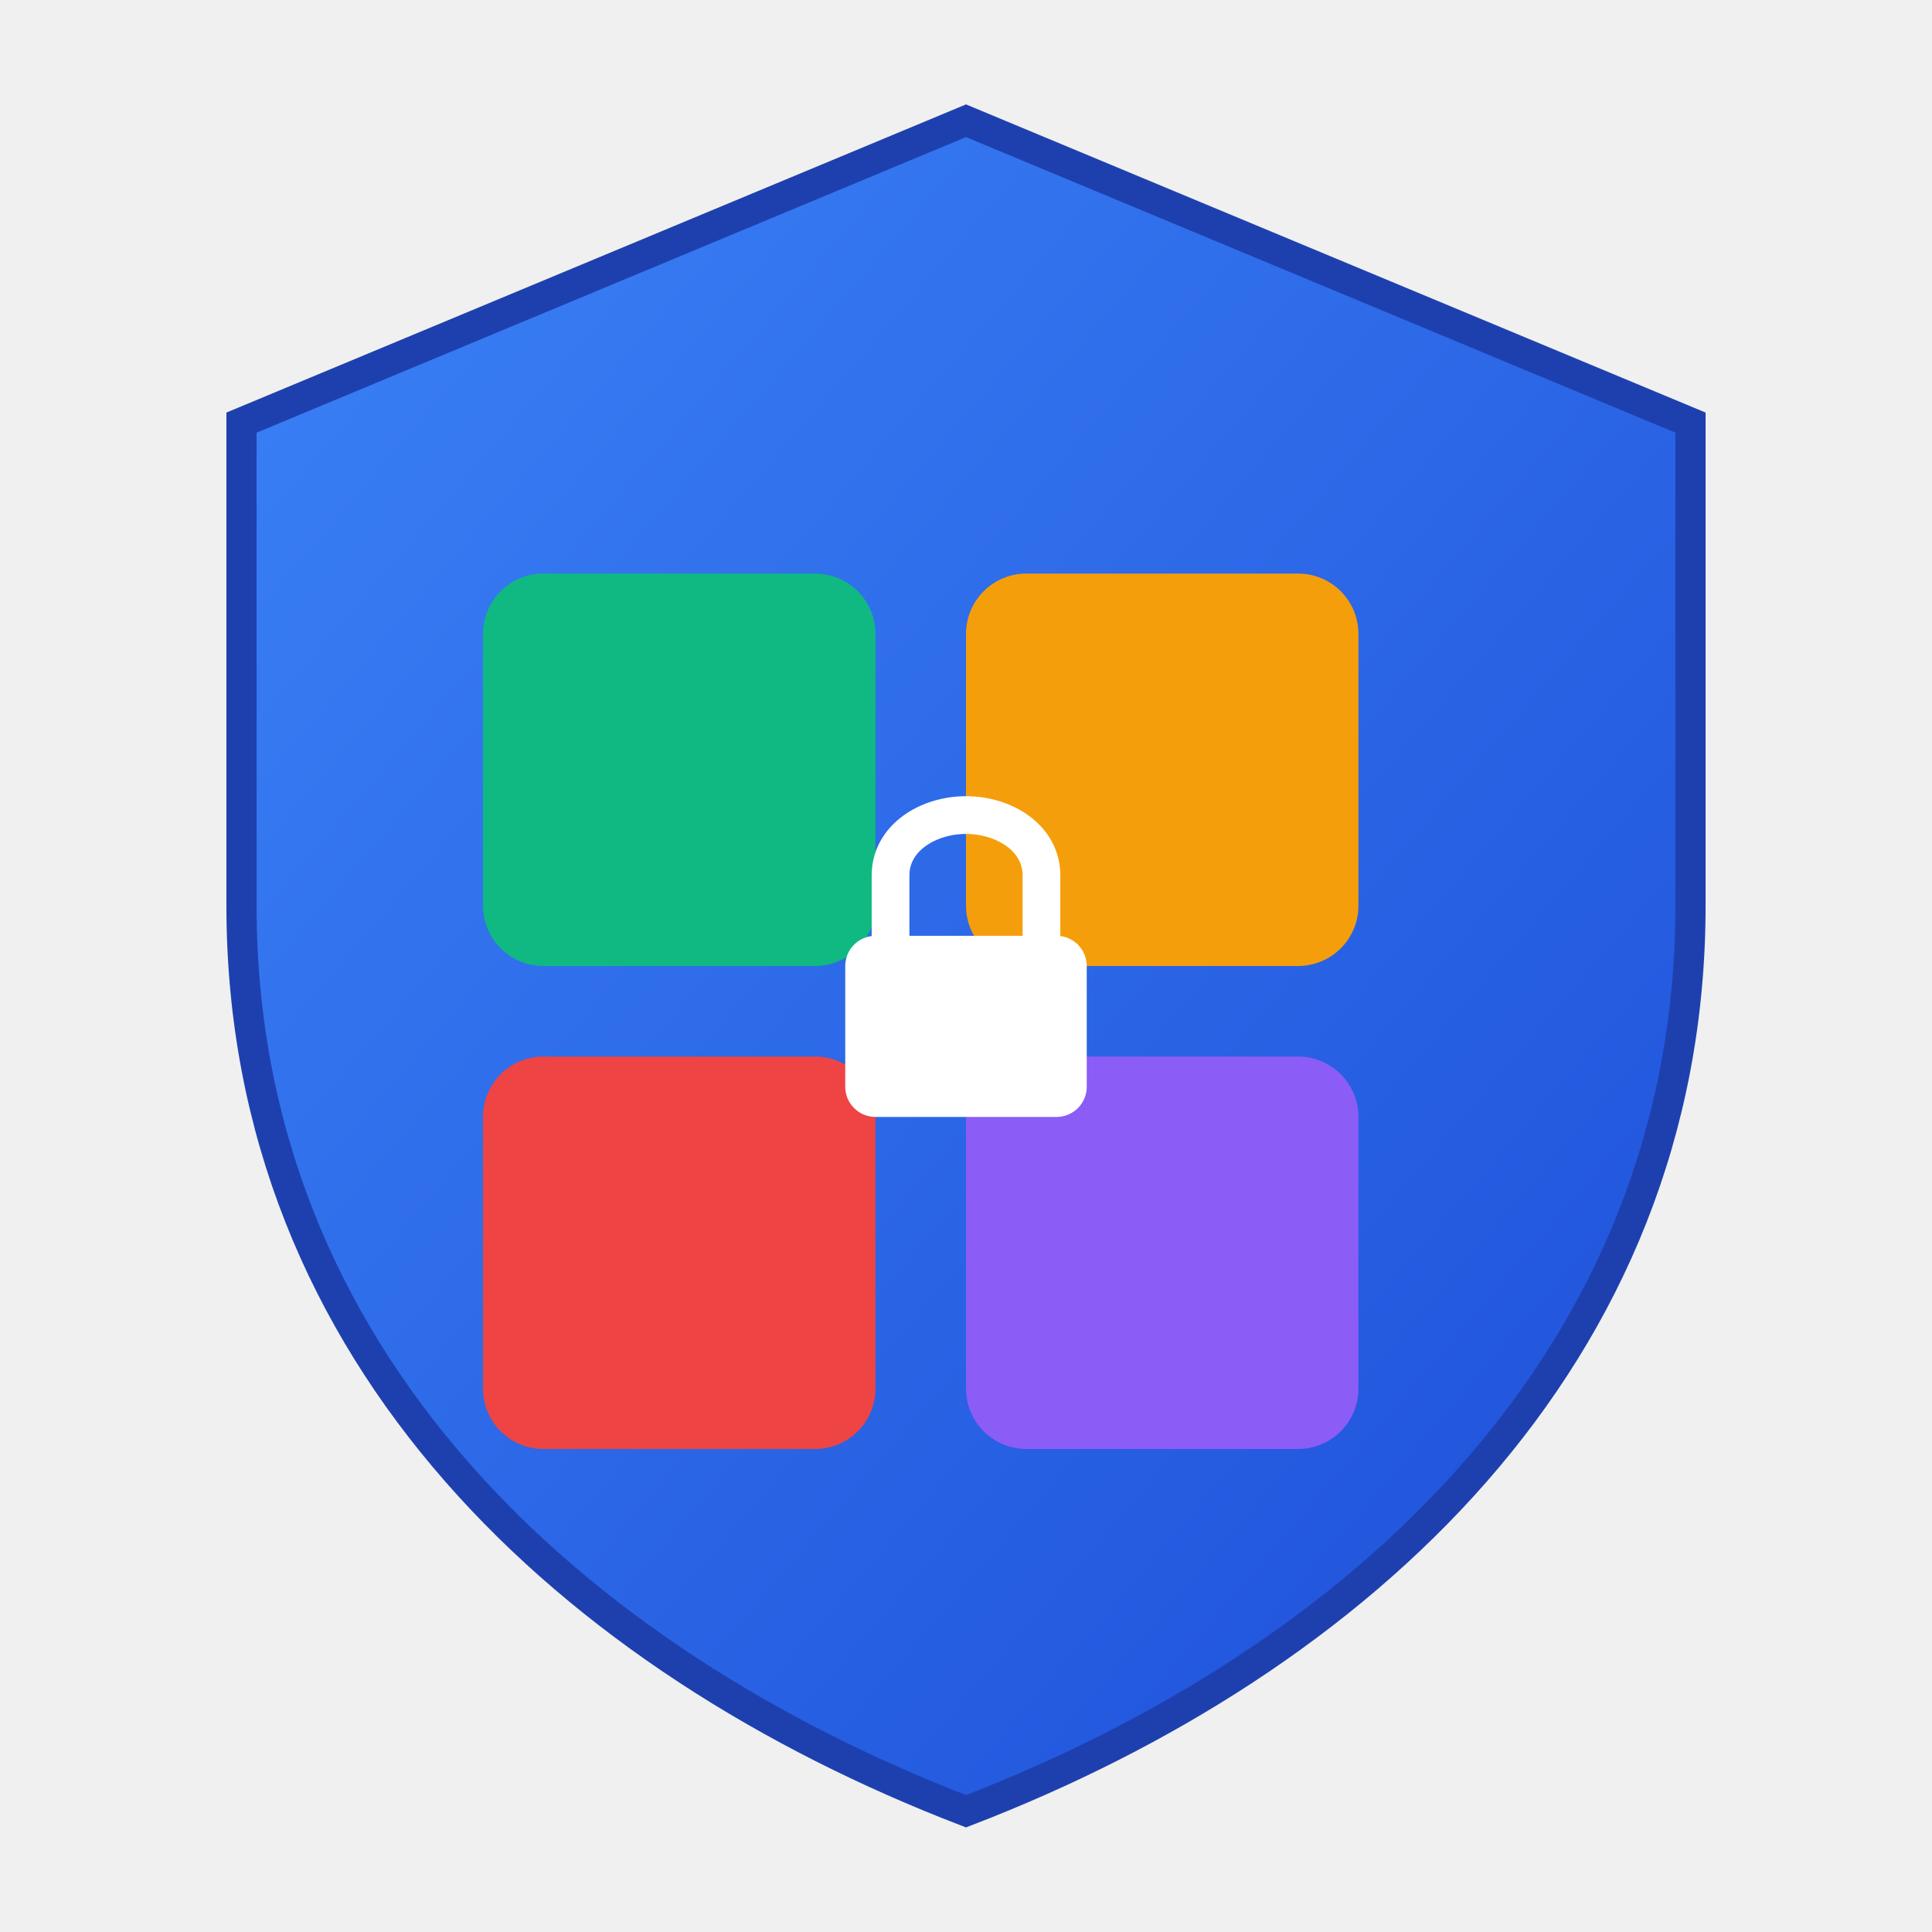
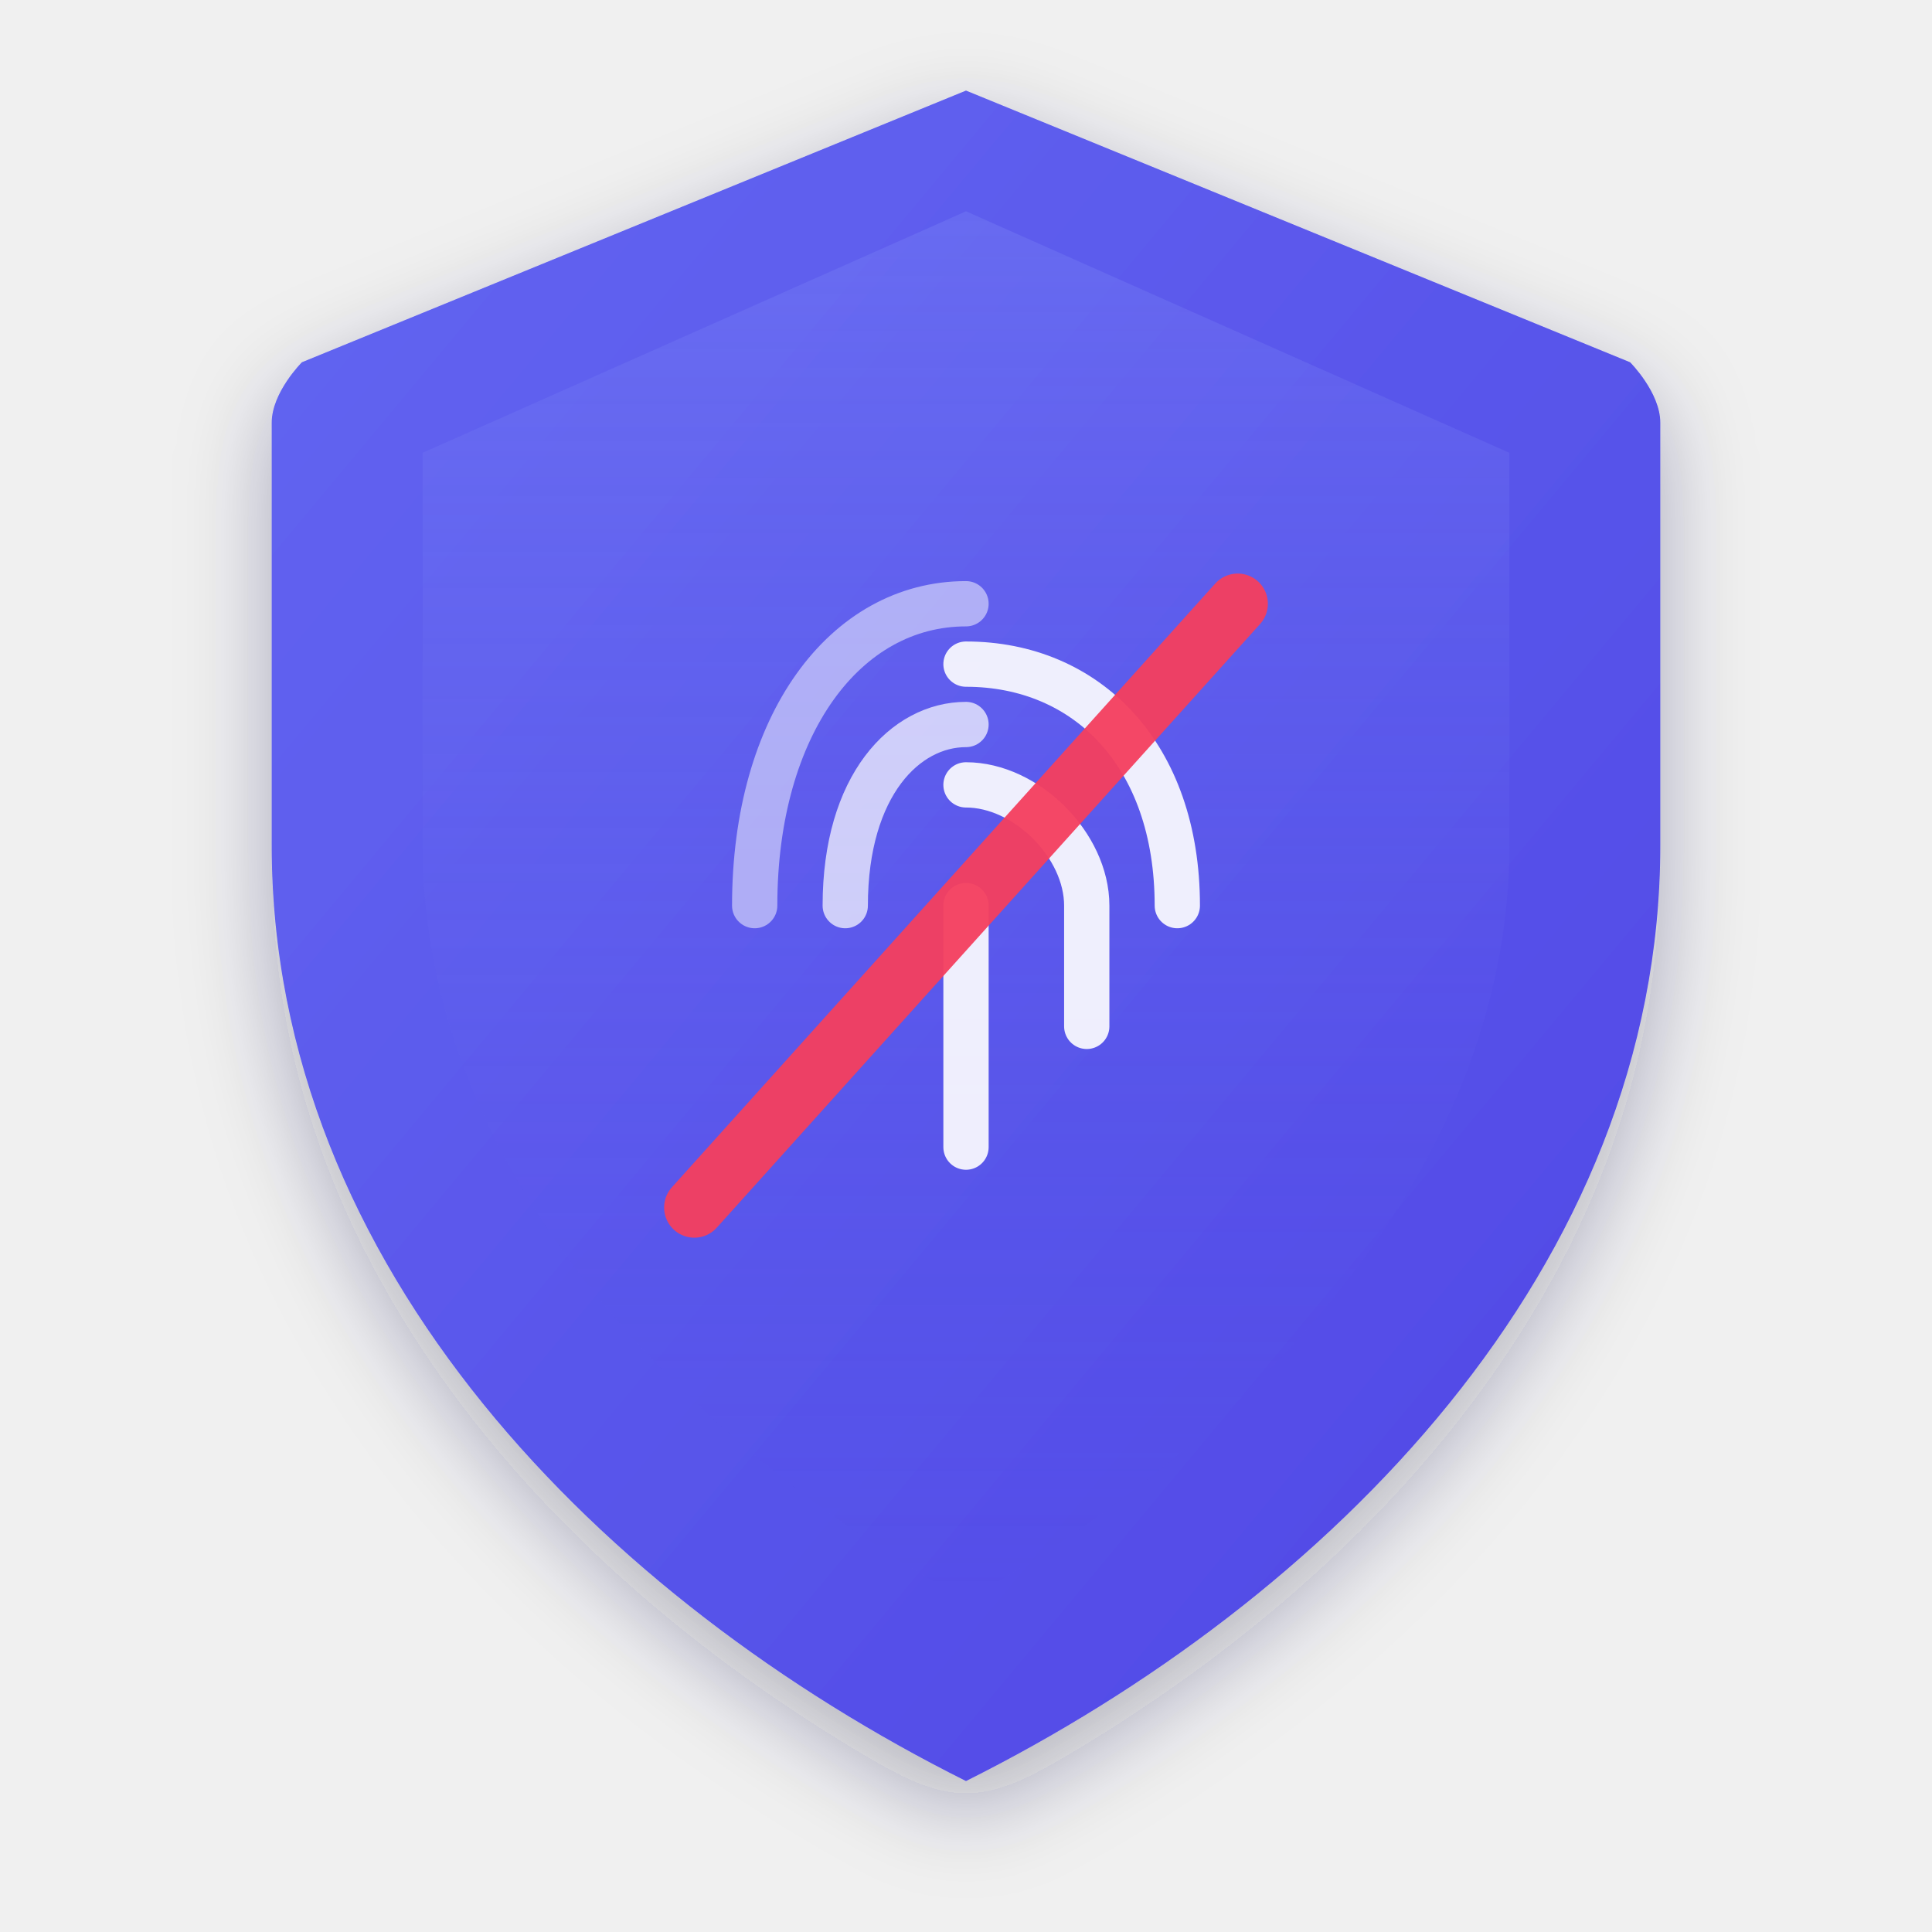
<svg xmlns="http://www.w3.org/2000/svg" viewBox="0 0 128 128">
  <defs>
-     <linearGradient id="shieldGradient128" x1="0%" y1="0%" x2="100%" y2="100%">
-       <stop offset="0%" stop-color="#3B82F6" />
-       <stop offset="100%" stop-color="#1D4ED8" />
+     <linearGradient id="sg128" x1="0%" y1="0%" x2="100%" y2="100%">
+       <stop offset="0%" stop-color="#6366F1" />
+       <stop offset="100%" stop-color="#4F46E5" />
    </linearGradient>
+     <linearGradient id="ig128" x1="0%" y1="0%" x2="0%" y2="100%">
+       <stop offset="0%" stop-color="#818CF8" stop-opacity="0.3" />
+       <stop offset="100%" stop-color="#4F46E5" stop-opacity="0" />
+     </linearGradient>
+     <filter id="shadow128" x="-20%" y="-20%" width="140%" height="140%">
+       <feDropShadow dx="0" dy="2" stdDeviation="3" flood-color="#1E1B4B" flood-opacity="0.3" />
+     </filter>
  </defs>
-   <path d="M64 8 L112 28 L112 60 C112 90 90 110 64 120 C38 110 16 90 16 60 L16 28 Z" fill="url(#shieldGradient128)" stroke="#1E40AF" stroke-width="2" />
-   <g transform="translate(32, 38)">
-     <rect x="0" y="0" width="26" height="26" rx="4" fill="#10B981" />
-     <rect x="32" y="0" width="26" height="26" rx="4" fill="#F59E0B" />
-     <rect x="0" y="32" width="26" height="26" rx="4" fill="#EF4444" />
-     <rect x="32" y="32" width="26" height="26" rx="4" fill="#8B5CF6" />
-   </g>
-   <g transform="translate(54, 54)">
-     <rect x="2" y="8" width="16" height="12" rx="2" fill="white" />
-     <path d="M5 8 L5 4 C5 1.5 7.5 0 10 0 C12.5 0 15 1.5 15 4 L15 8" fill="none" stroke="white" stroke-width="2.5" stroke-linecap="round" />
+   <path d="M64 6 L108 24 C108 24 110 26 110 28 L110 56 C110 84 88 106 64 118 C40 106 18 84 18 56 L18 28 C18 26 20 24 20 24 Z" fill="url(#sg128)" filter="url(#shadow128)" />
+   <path d="M64 14 L100 30 L100 56 C100 78 82 96 64 106 C46 96 28 78 28 56 L28 30 Z" fill="url(#ig128)" />
+   <g transform="translate(40, 36)">
+     <path d="M24 8 C32 8 38 14 38 24" stroke="white" stroke-width="3" stroke-linecap="round" fill="none" opacity="0.9" />
+     <path d="M24 16 C28 16 32 20 32 24 L32 32" stroke="white" stroke-width="3" stroke-linecap="round" fill="none" opacity="0.9" />
+     <path d="M24 24 L24 40" stroke="white" stroke-width="3" stroke-linecap="round" fill="none" opacity="0.9" />
+     <path d="M16 24 C16 16 20 12 24 12" stroke="white" stroke-width="3" stroke-linecap="round" fill="none" opacity="0.7" />
+     <path d="M10 24 C10 12 16 4 24 4" stroke="white" stroke-width="3" stroke-linecap="round" fill="none" opacity="0.5" />
+     <line x1="6" y1="44" x2="42" y2="4" stroke="#F43F5E" stroke-width="4" stroke-linecap="round" opacity="0.95" />
  </g>
</svg>
